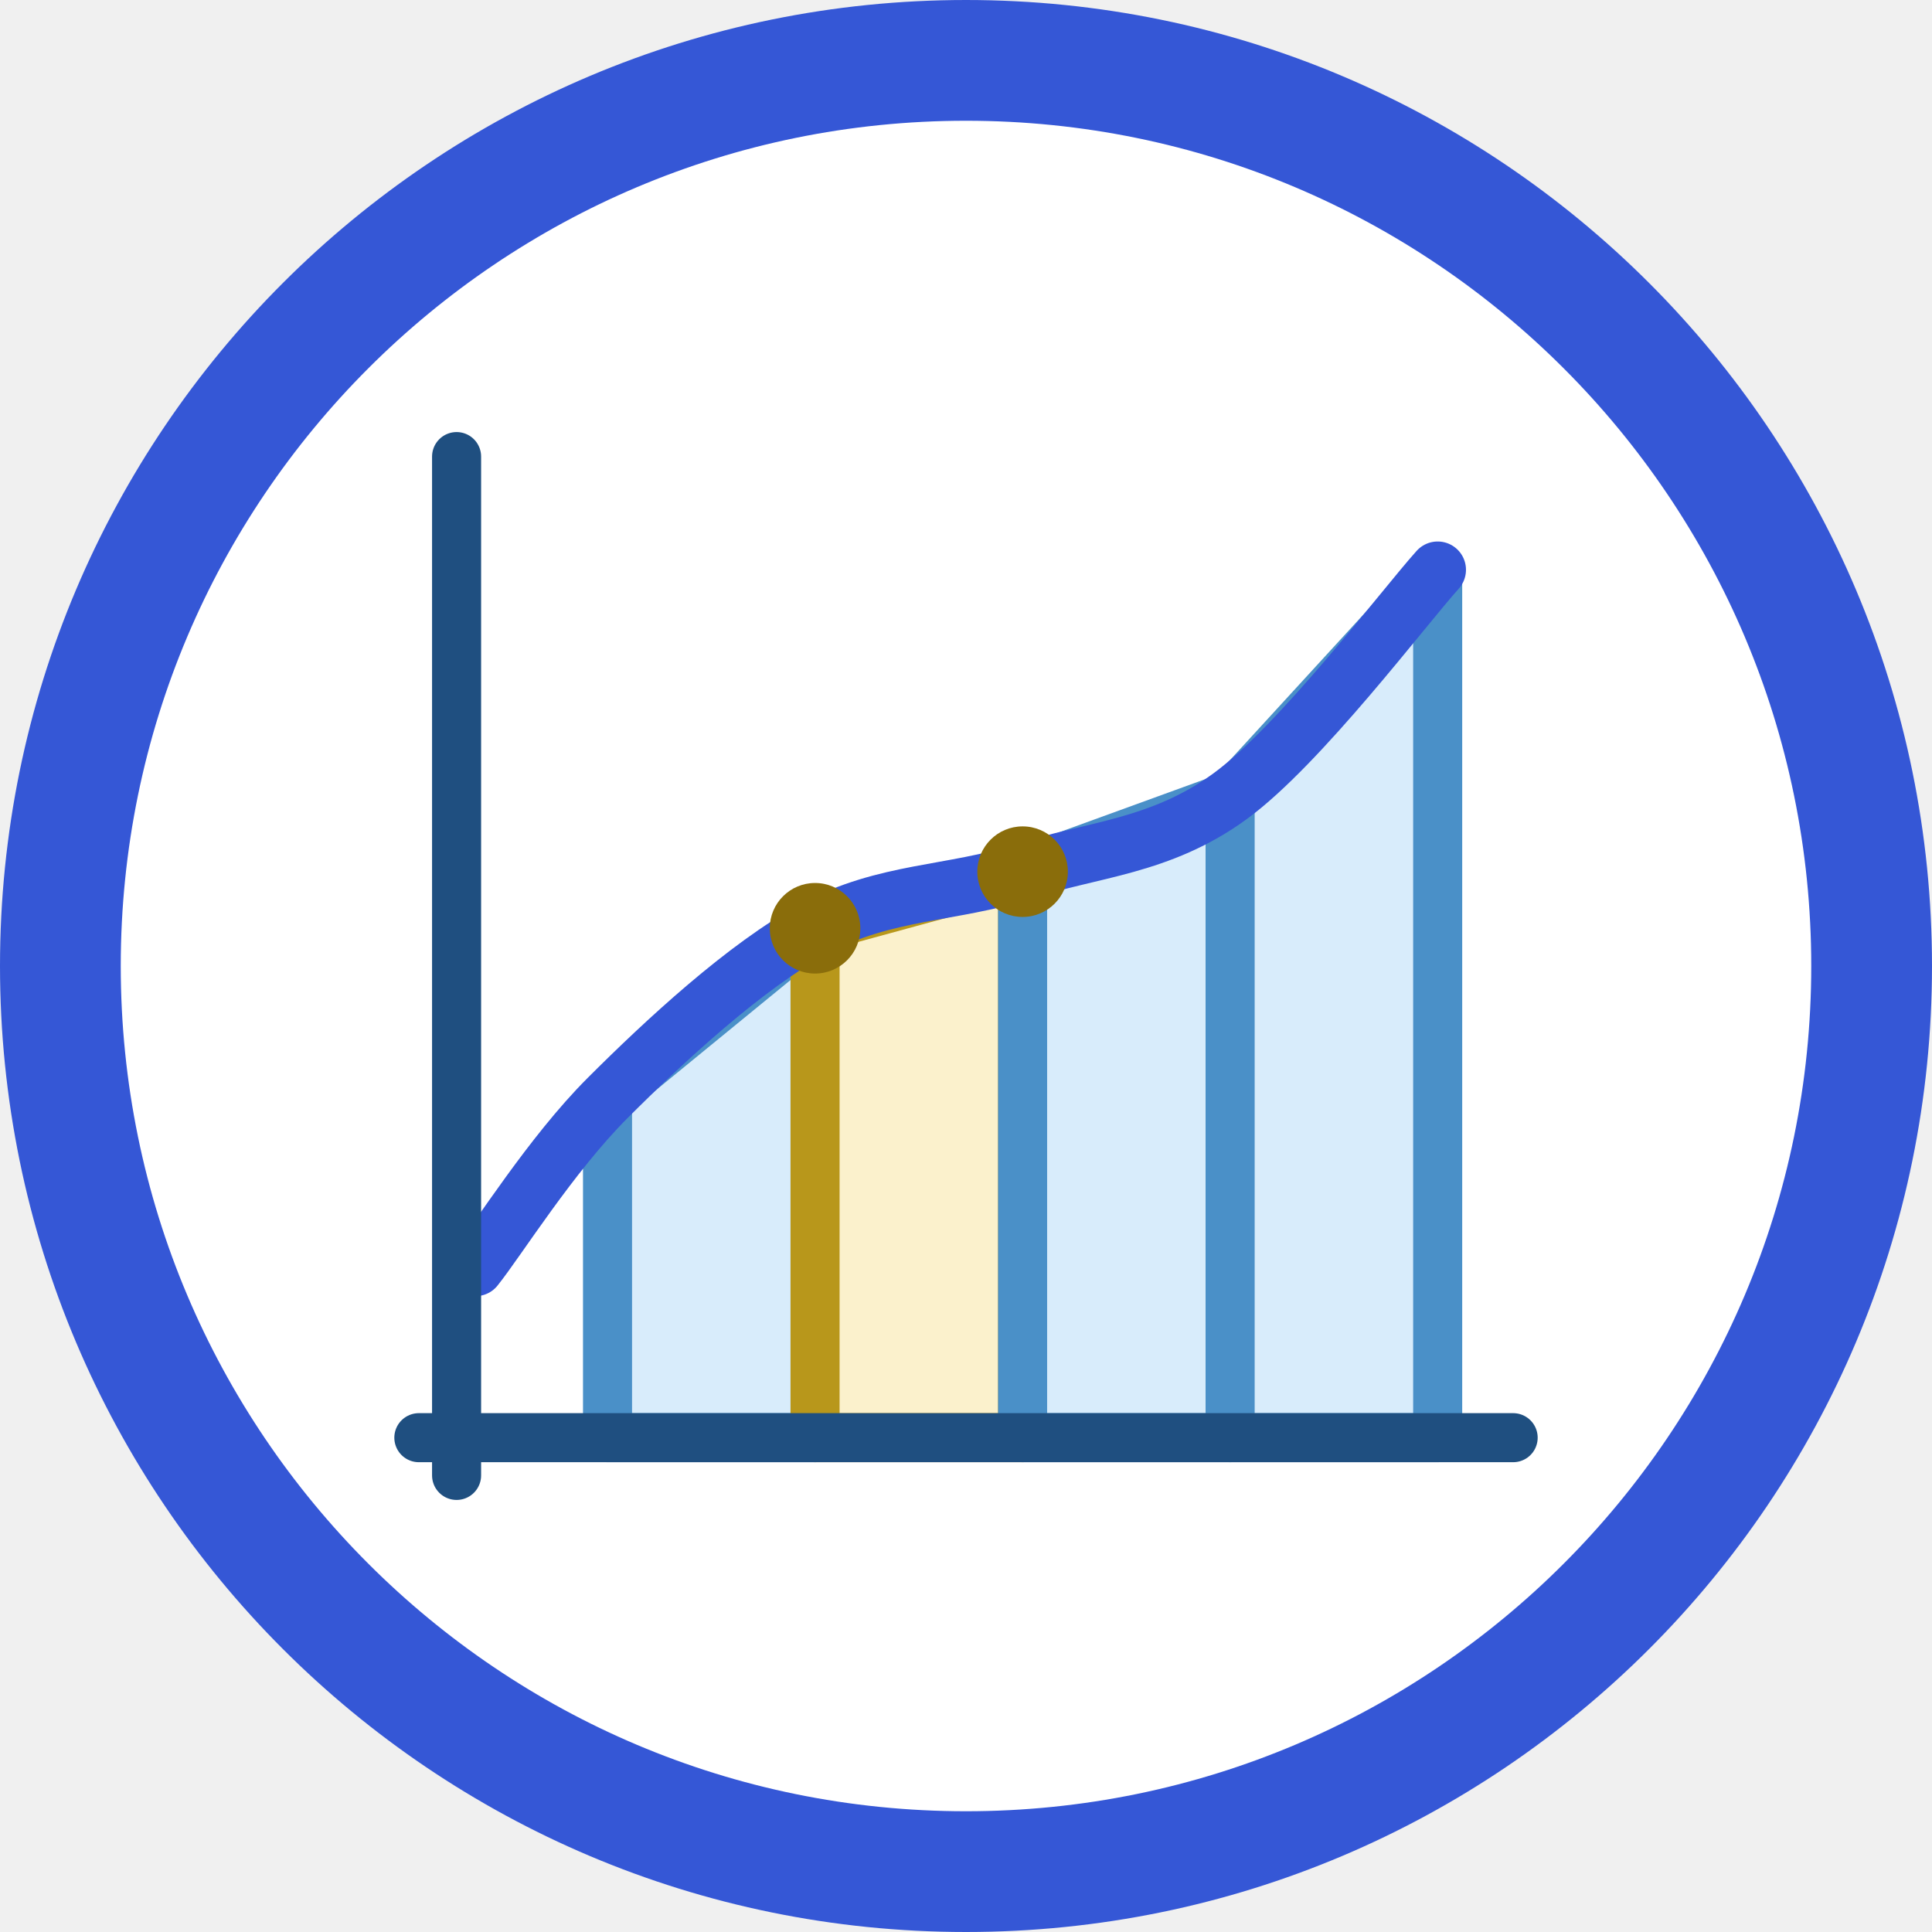
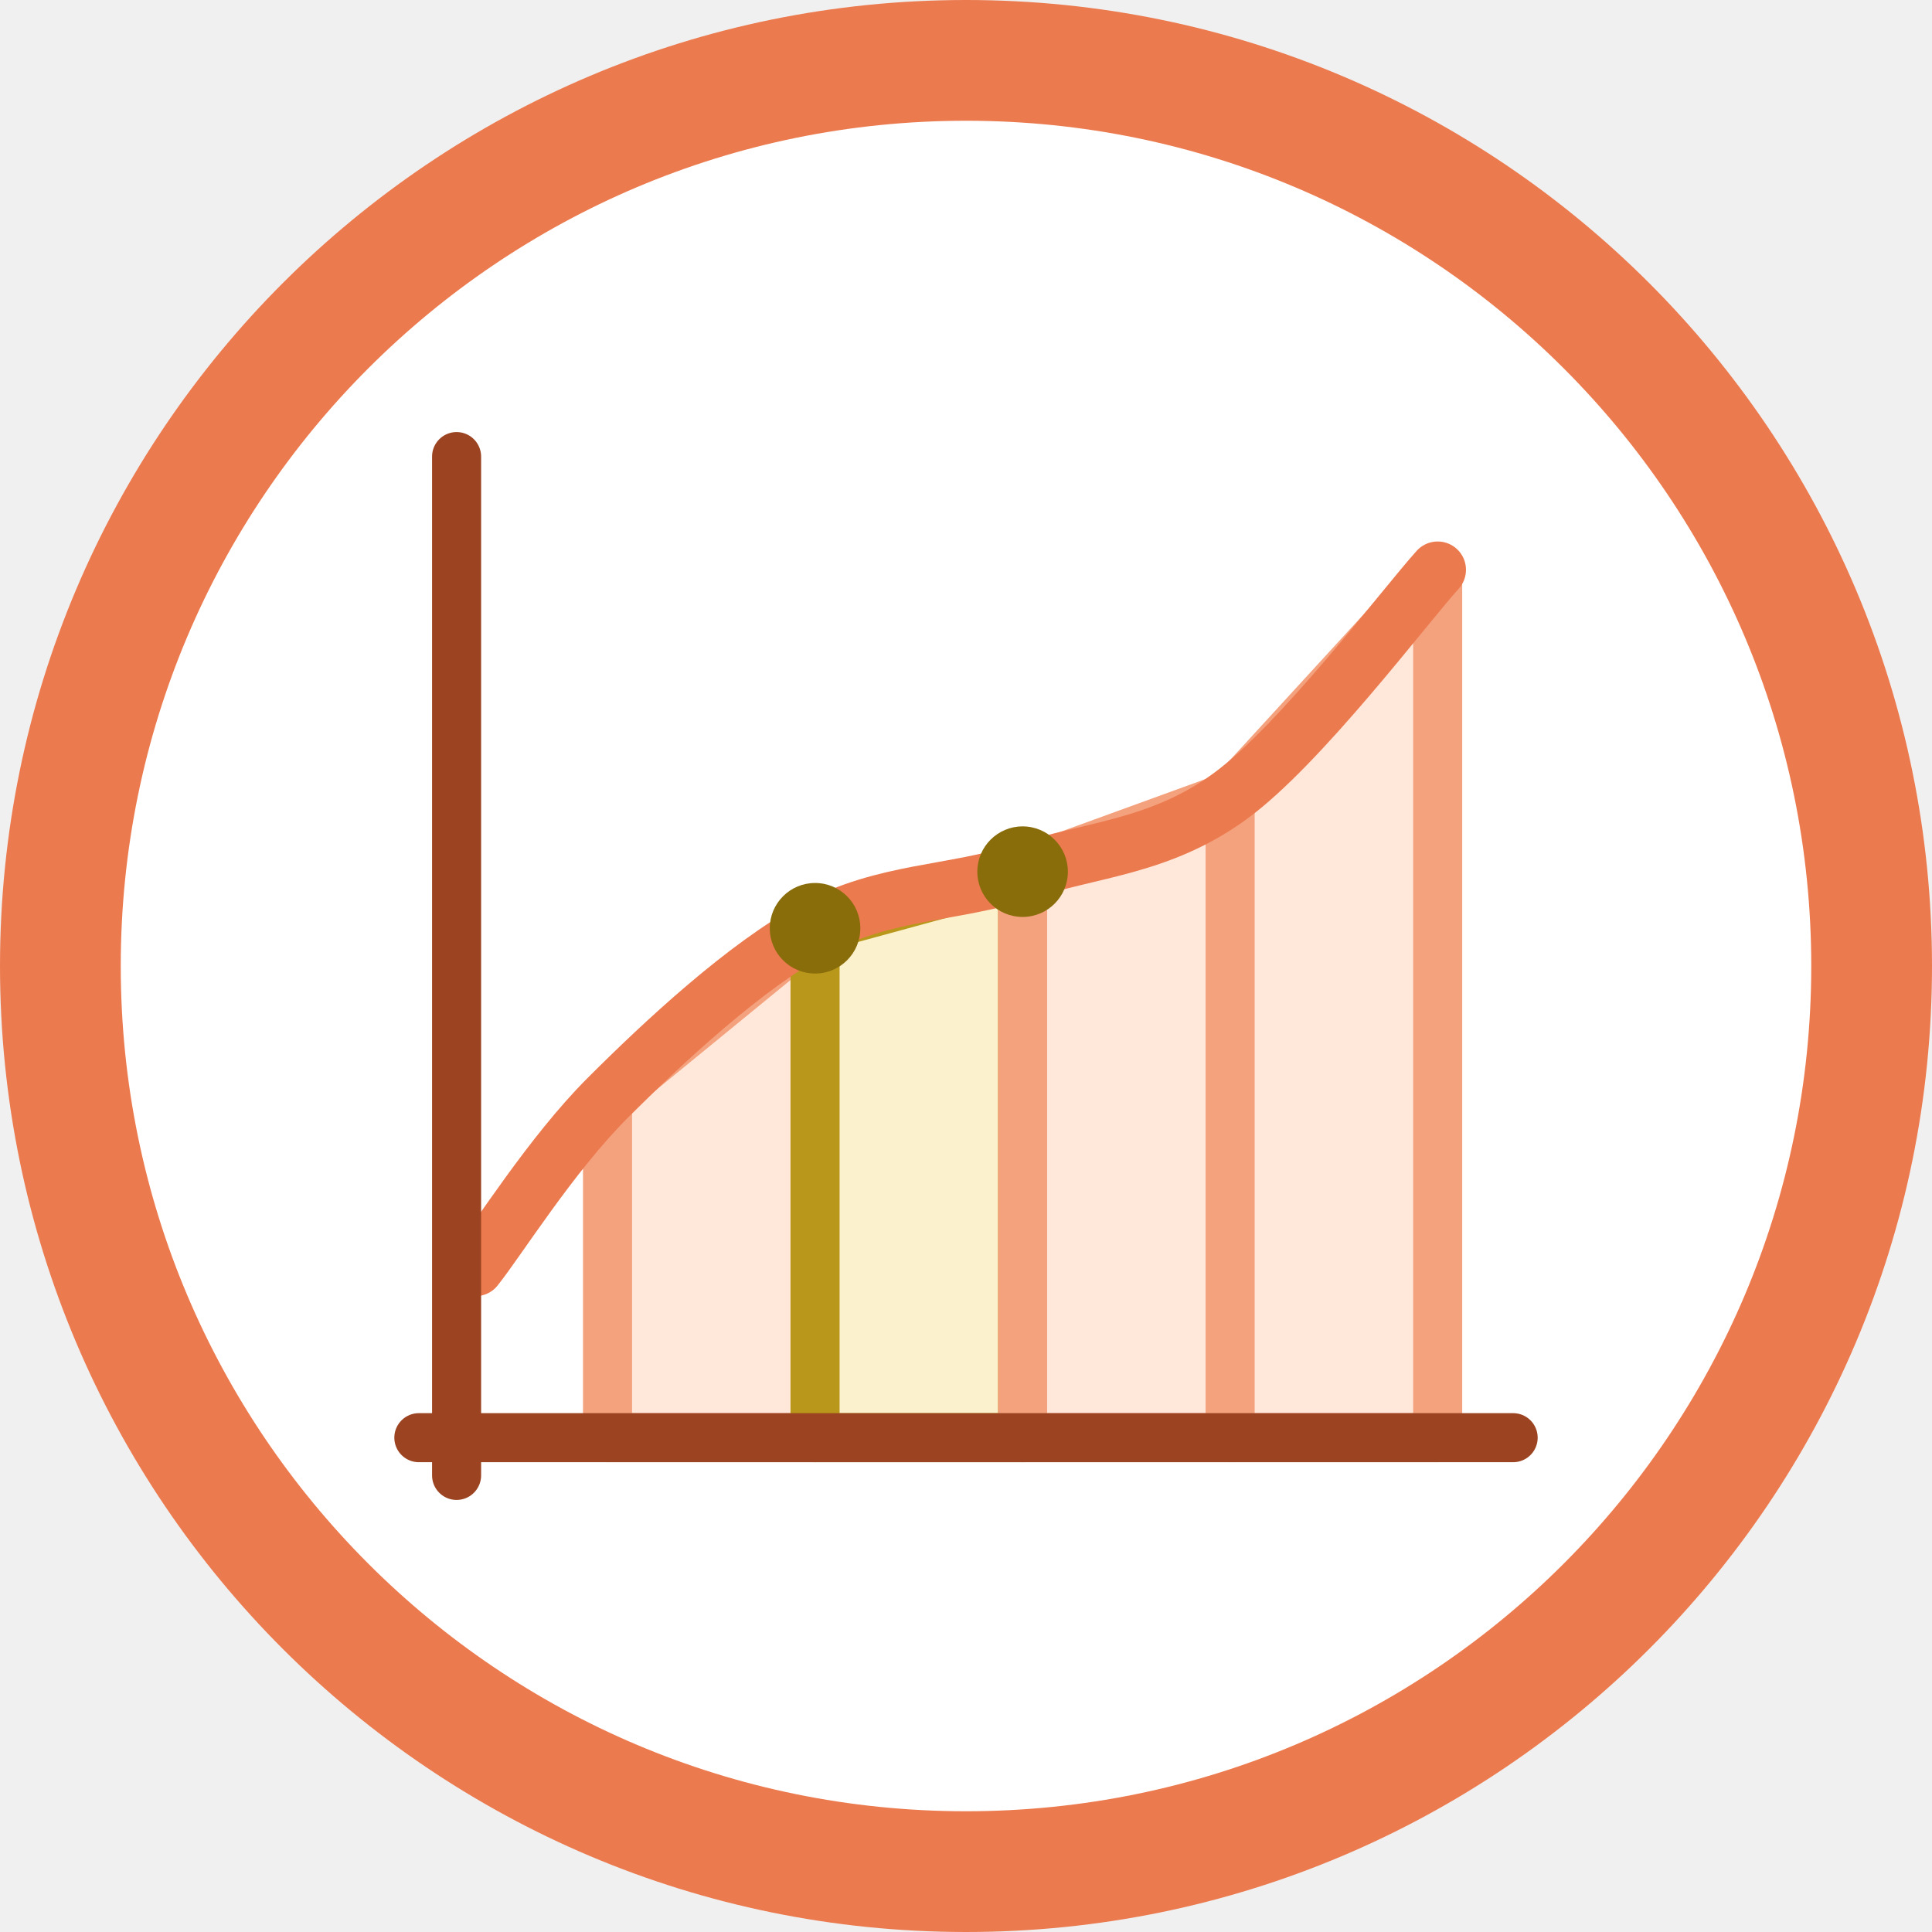
<svg xmlns="http://www.w3.org/2000/svg" viewBox="0 0 64 64" data-badge="1">
-   <circle cx="32" cy="32" r="30" fill="#ffffff" stroke="#3557d6" stroke-width="4" />
+   <circle cx="32" cy="32" r="30" fill="#ffffff" stroke="#ec7a4f" stroke-width="4" />
  <svg x="12.75" y="12.75" width="38.5" height="38.5" viewBox="1.2 0.2 61.6 61.6">
    <g stroke-width="2.6" stroke-linejoin="round">
-       <path d="M13 56V38L24 29V56Z" fill="#d8ecfb" stroke="#4a90c8" />
+       <path d="M13 56V38L24 29V56Z" fill="#ffe7da" stroke="#f4a27e" />
      <path d="M24 56V29L35 26V56Z" fill="#fbf1cc" stroke="#b8971b" />
-       <path d="M35 56V26L46 22V56Z" fill="#d8ecfb" stroke="#4a90c8" />
-       <path d="M46 56V22L57 10V56Z" fill="#d8ecfb" stroke="#4a90c8" />
+       <path d="M35 56V26L46 22V56Z" fill="#ffe7da" stroke="#f4a27e" />
+       <path d="M46 56V22L57 10V56Z" fill="#ffe7da" stroke="#f4a27e" />
    </g>
-     <path d="M6 47C7.2 45.5 10 41 13 38C16 35 20.3 31 24 29C27.7 27 31.3 27.2 35 26C38.7 24.8 42.3 24.7 46 22C49.7 19.3 55.2 12 57 10" fill="none" stroke="#3557d6" stroke-width="3" stroke-linecap="round" />
-     <path d="M3 56H61M5 4V58" fill="none" stroke="#1f4f80" stroke-width="2.6" stroke-linecap="round" />
+     <path d="M6 47C7.2 45.5 10 41 13 38C16 35 20.3 31 24 29C27.7 27 31.3 27.2 35 26C38.7 24.8 42.3 24.7 46 22C49.7 19.3 55.2 12 57 10" fill="none" stroke="#ec7a4f" stroke-width="3" stroke-linecap="round" />
+     <path d="M3 56H61M5 4V58" fill="none" stroke="#9c4421" stroke-width="2.6" stroke-linecap="round" />
    <g fill="#8a6d0b">
      <circle cx="24" cy="29" r="2.4" />
      <circle cx="35" cy="26" r="2.4" />
    </g>
  </svg>
</svg>
